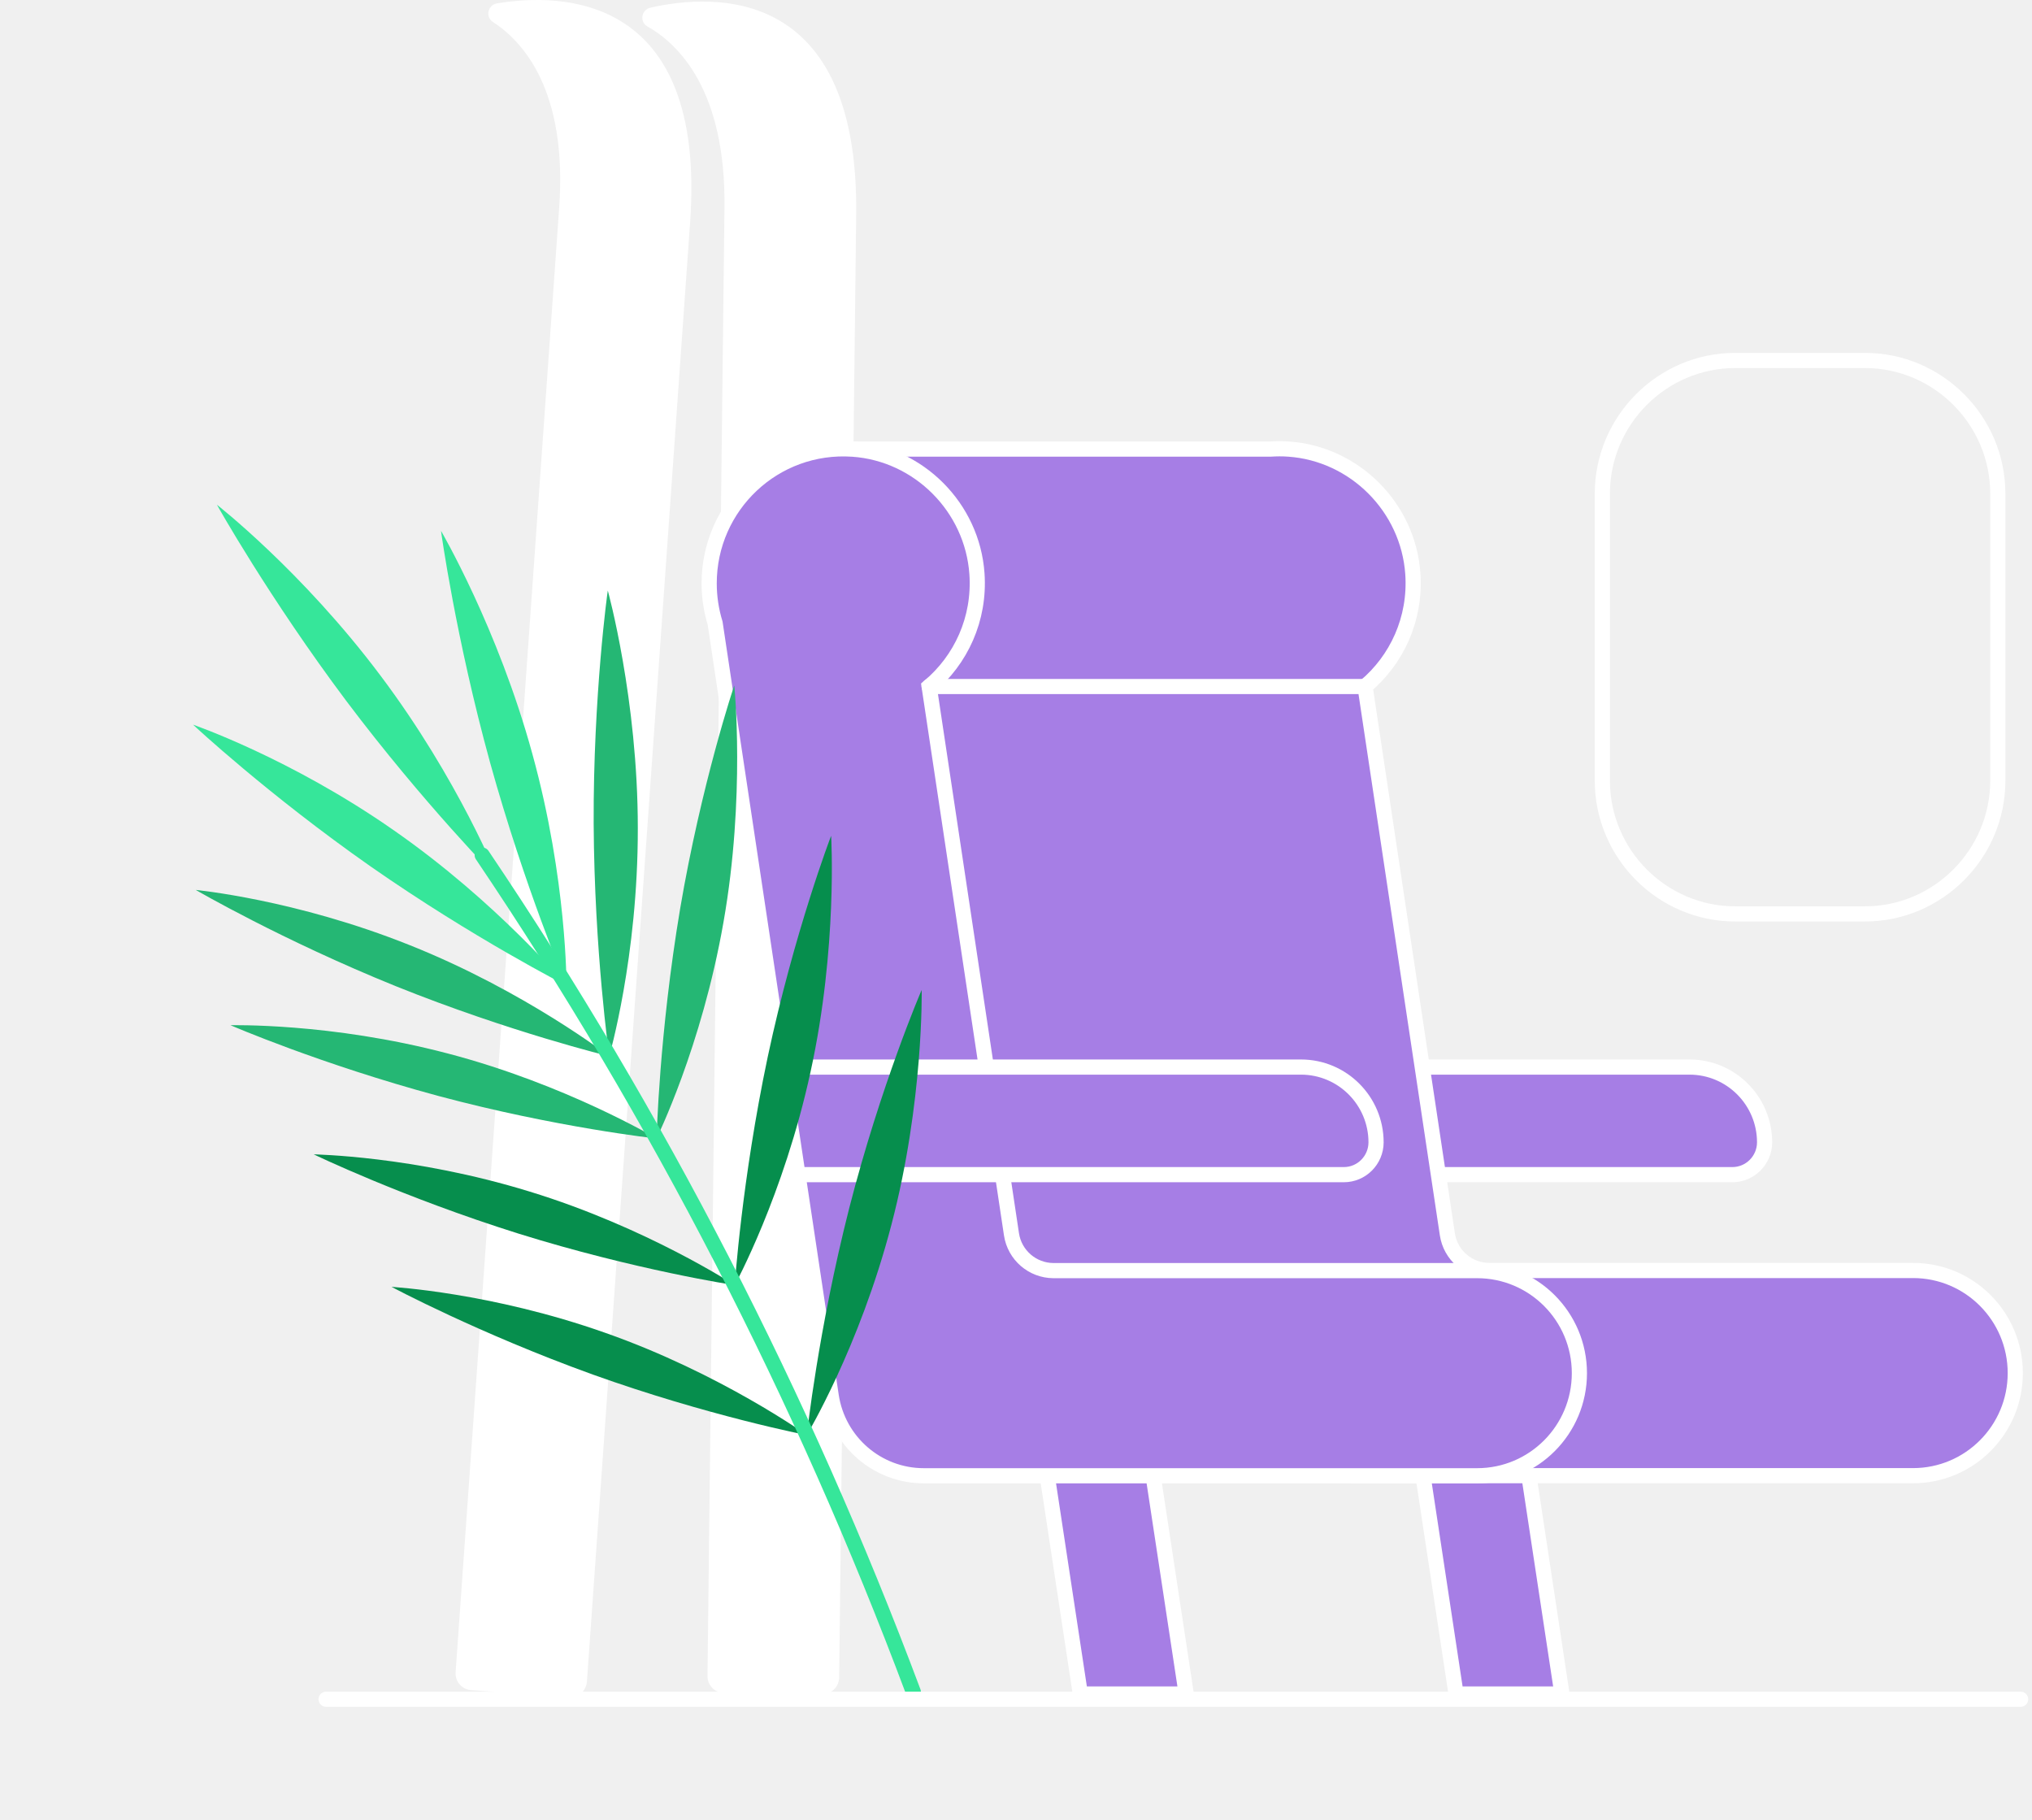
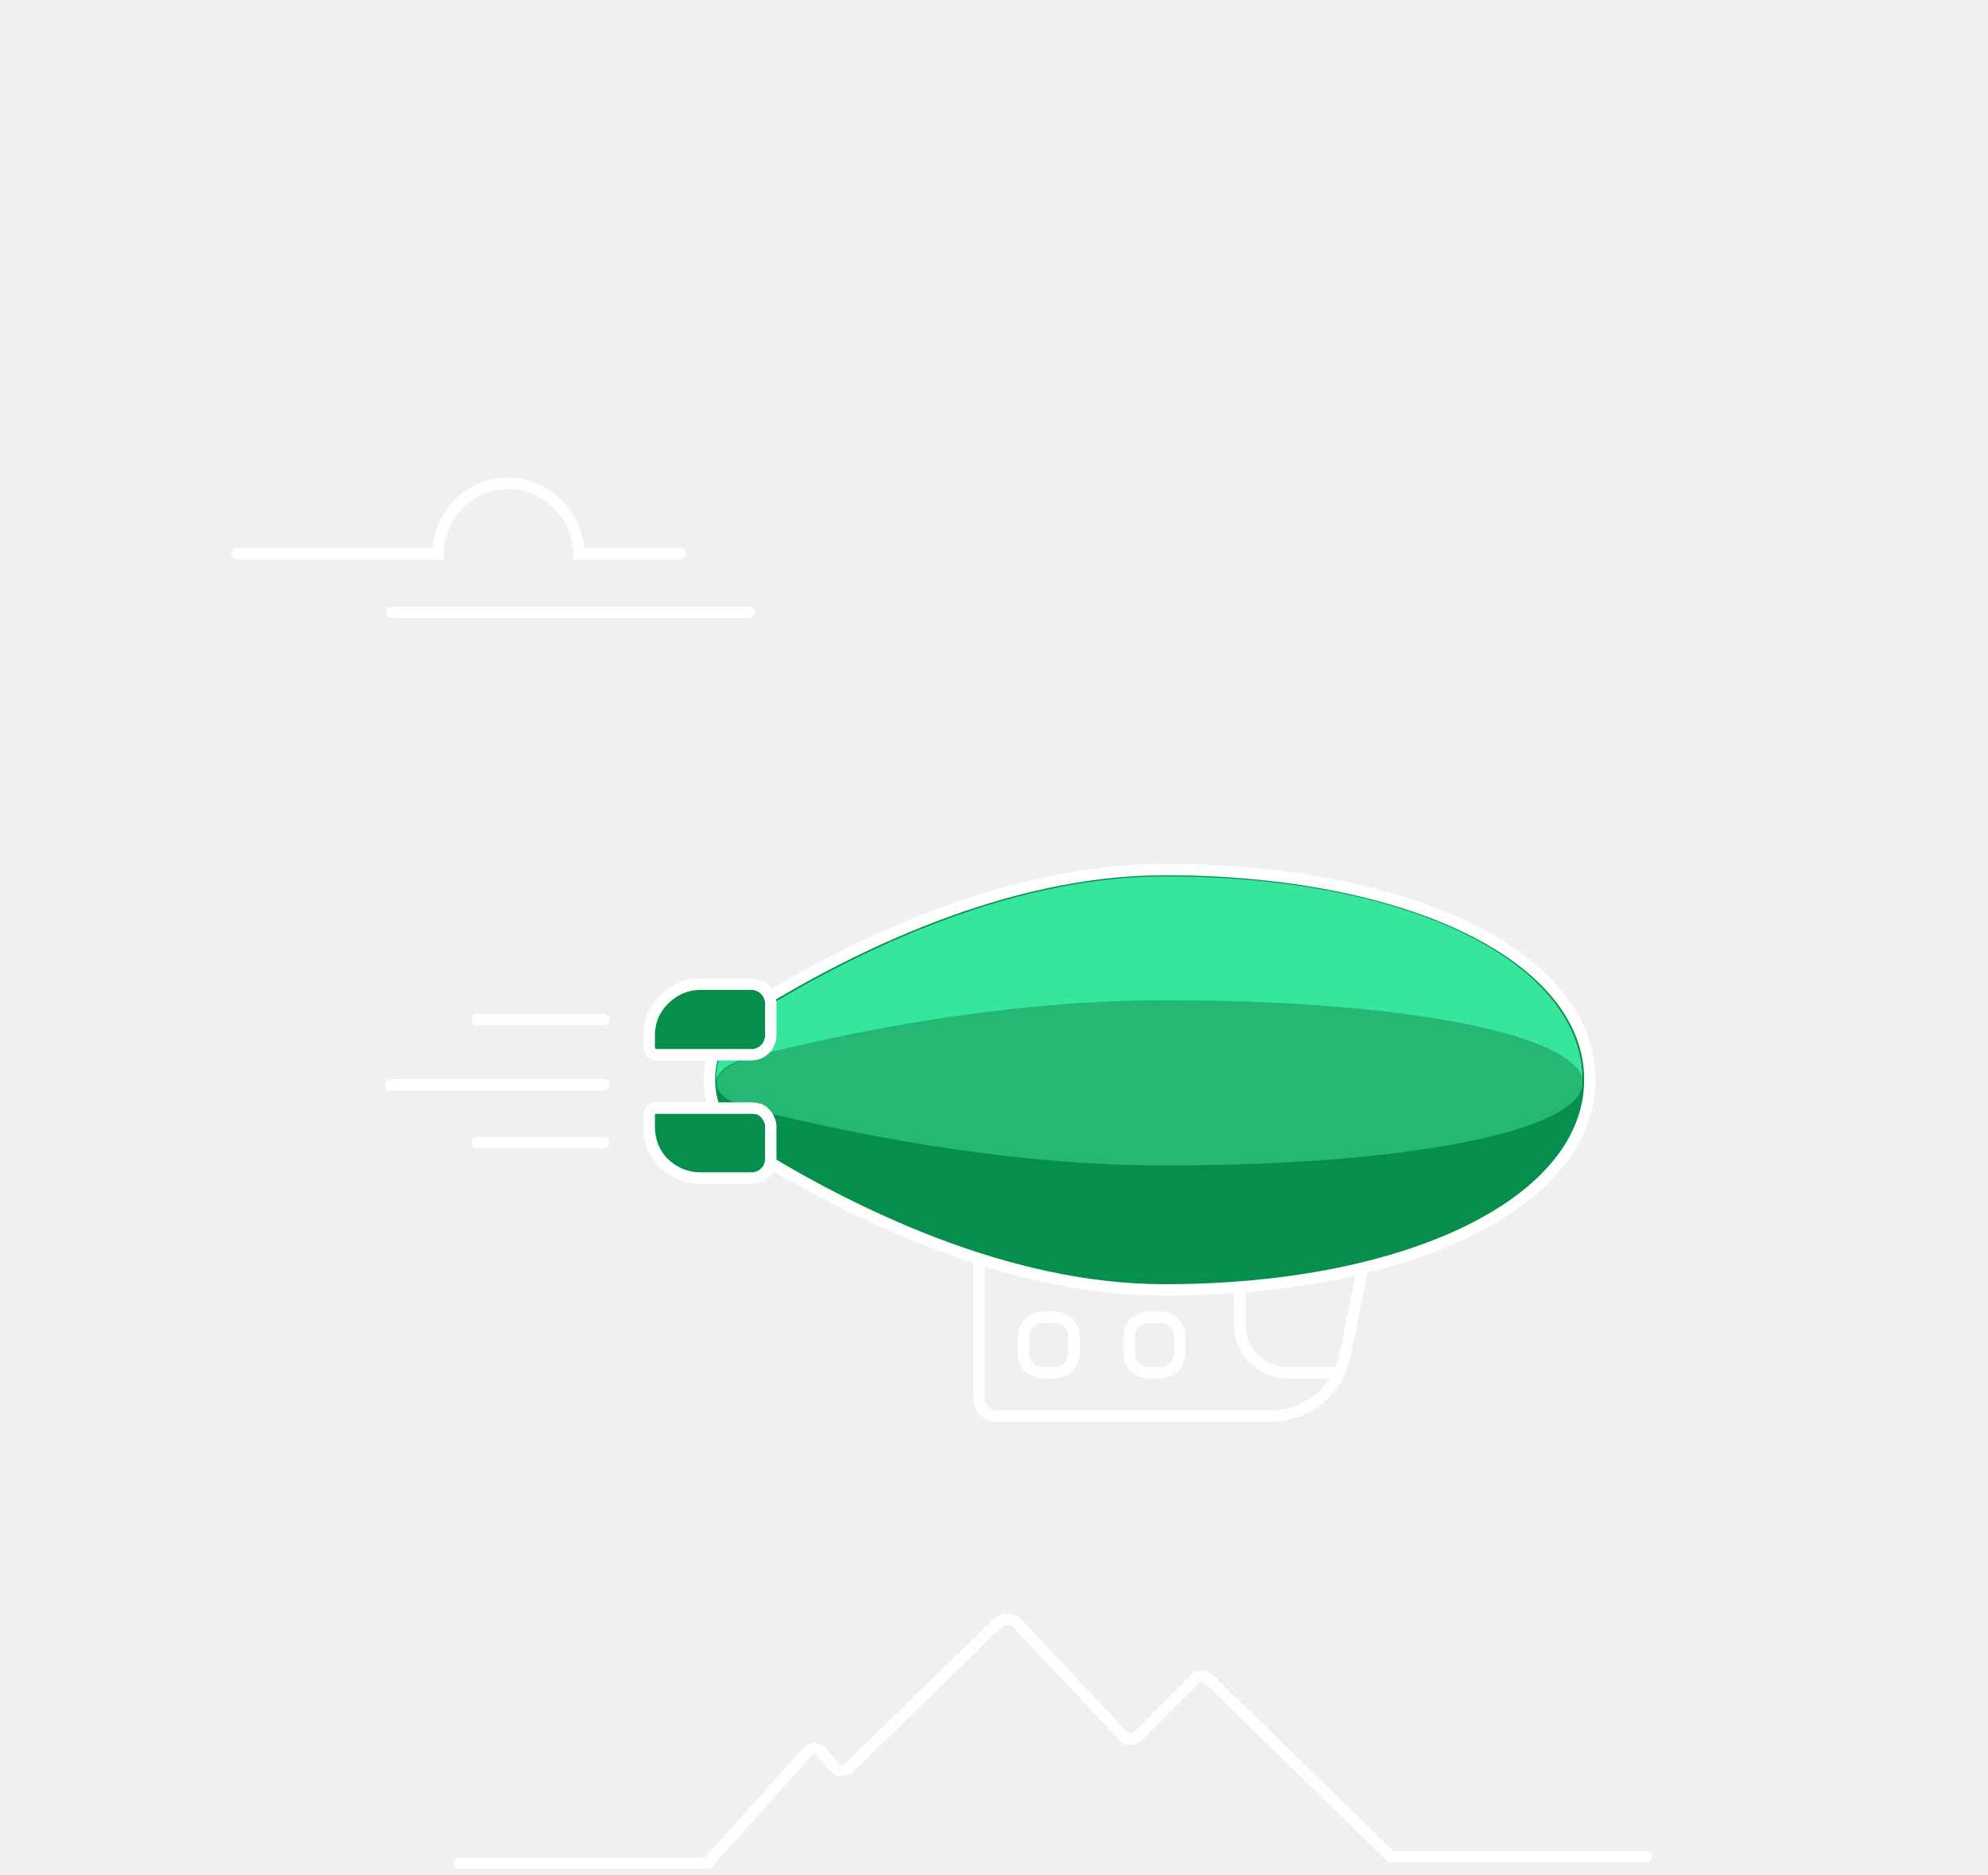
- <svg xmlns="http://www.w3.org/2000/svg" width="268" height="240" fill="none">
-   <path d="M62.126 222.89c-1.208-.084-2.129-1.144-2.036-2.356L73.752 27.366c1.098-15.486-4.799-21.919-8.745-24.47-1.022-.661-.667-2.246.532-2.45C73.997-.953 93.159-.885 91.022 29.29L77.41 221.763c-.085 1.212-1.141 2.136-2.349 2.043l-12.936-.916z" fill="#fff" />
-   <path d="M95.483 223.263c-1.217-.017-2.188-1.017-2.171-2.229l2.239-193.634c.186-15.528-6.075-21.605-10.164-23.911-1.065-.602-.803-2.204.389-2.475 8.356-1.899 27.494-2.967 27.147 27.284l-2.247 192.931c-.017 1.221-1.014 2.195-2.222 2.178l-12.97-.144z" fill="#fff" />
-   <path d="M245.97 120.526h-17.118c-9.634 0-17.52-7.907-17.52-17.58V65.118c0-9.673 7.886-17.579 17.52-17.579h17.118c9.635 0 17.521 7.907 17.521 17.579v37.828c0 9.665-7.886 17.58-17.521 17.58z" stroke="#fff" stroke-width="2" />
-   <path d="M228.482 154.913h-60.741v-14.189h55.089c5.466 0 9.902 4.45 9.902 9.934-.008 2.348-1.909 4.255-4.25 4.255zM156.453 223.407h-13.966l-6.312-41.591h13.967l6.311 41.591zM206.008 223.407h-13.967l-6.303-41.591h13.967l6.303 41.591z" fill="#A67EE5" stroke="#fff" stroke-width="2" stroke-miterlimit="10" />
-   <path d="M252.309 167.551h-55.891c-2.763 0-5.112-2.026-5.526-4.772l-10.857-72.242c4.174-3.501 6.717-8.9 6.303-14.884-.608-8.739-7.672-15.825-16.383-16.427-.811-.059-1.614-.051-2.408 0h-55.089l-.312 102.89 15.766 23.352 47.189 8.391c1.326.483 2.746.754 4.224.754h72.984c7.452 0 13.485-6.06 13.485-13.527 0-7.476-6.033-13.536-13.485-13.536z" fill="#A67EE5" stroke="#fff" stroke-width="2" stroke-miterlimit="10" />
-   <path d="M133.404 162.787l-10.857-72.241c4.174-3.501 6.717-8.9 6.303-14.884-.608-8.739-7.672-15.825-16.383-16.427-10.333-.712-18.934 7.484-18.934 17.698 0 1.831.279 3.594.786 5.255L109.628 184.079c.913 6.06 6.1 10.544 12.209 10.544h72.984c7.452 0 13.485-6.06 13.485-13.528 0-7.476-6.041-13.527-13.485-13.527H138.93c-2.763-.017-5.112-2.043-5.526-4.781z" fill="#A67EE5" stroke="#fff" stroke-width="2" stroke-miterlimit="10" />
-   <path d="M177.238 154.913h-71.995l-2.129-14.189h68.472c5.466 0 9.902 4.45 9.902 9.934-.008 2.348-1.909 4.255-4.25 4.255z" fill="#A67EE5" stroke="#fff" stroke-width="2" stroke-miterlimit="10" />
-   <path d="M122.547 90.537h57.488" stroke="#fff" stroke-width="2" stroke-miterlimit="10" stroke-linecap="round" />
-   <path d="M50.163 89.071c10.35 13.753 15.589 26.951 15.589 26.924-.026-.007-9.88-10.007-20.077-23.553-10.172-13.571-17.066-25.861-17.067-25.882-.026-.007 11.226 8.739 21.555 22.511zM51.922 109.489c13.717 9.539 22.811 20.511 22.797 20.486-.019.006-12.308-6.27-25.84-15.708-13.514-9.465-23.412-18.675-23.416-18.701-.023.008 12.752 4.356 26.459 13.923z" fill="#36E69A" />
-   <path d="M64.64 100.581c4.568 16.471 10.059 29.379 10.079 29.394-.018.017.097-13.847-4.497-30.522-4.562-16.677-12.075-29.461-12.055-29.445-.014.014 1.937 14.1 6.473 30.573z" fill="#36E69A" />
-   <path d="M78.298 108.621c.096 16.905 2.051 30.654 2.061 30.67-.025.004 3.784-13.013 3.762-30.054.008-17.037-3.965-31.378-3.958-31.355-.019.005-1.929 13.844-1.865 30.739z" fill="#25B774" />
-   <path d="M54.065 124.656c15.151 6.039 26.312 14.657 26.293 14.635-.007.015-13.166-3.197-28.171-9.239-14.993-6.071-26.355-12.676-26.368-12.69-.014.013 13.099 1.224 28.246 7.294zM59.044 138.93c15.592 4.071 27.573 11.22 27.556 11.209-.003.023-13.308-1.46-28.784-5.605-15.473-4.17-27.409-9.318-27.419-9.334-.007.026 13.059-.372 28.647 3.73zM89.696 119.886c-2.764 16.471-3.098 30.231-3.095 30.246-.024-.003 5.936-11.994 8.824-28.543 2.912-16.535 1.416-31.206 1.421-31.188-.028-0-4.359 13.026-7.151 29.485z" fill="#25B774" />
-   <path d="M69.841 157.14c15.411 4.711 27.083 12.354 27.07 12.34-.003.023-13.239-2.017-28.529-6.793-15.29-4.804-26.995-10.439-27.004-10.455-.007.026 13.057.167 28.463 4.908z" fill="#068E4D" />
-   <path d="M101.254 139.387c-3.444 16.341-4.347 30.078-4.341 30.097-.024-.003 6.431-11.74 9.995-28.158 3.595-16.402 2.706-31.116 2.711-31.097-.024-.003-4.893 12.828-8.365 29.158zM79.878 175.79c15.203 5.349 26.557 13.481 26.544 13.467-.006.019-13.147-2.571-28.23-7.979-15.081-5.443-26.544-11.555-26.553-11.571-.007.025 13.041.704 28.24 6.083z" fill="#068E4D" />
-   <path d="M111.998 159.354c-4.117 16.186-5.586 29.887-5.579 29.899-.026-.007 6.906-11.475 11.148-27.729 4.268-16.247 3.994-30.981 3.993-30.964-.024-.003-5.419 12.614-9.562 28.794z" fill="#068E4D" />
-   <path d="M63.598 112.768c23.181 34.376 42.278 71.413 56.86 110.366" stroke="#36E69A" stroke-width="2" stroke-miterlimit="10" stroke-linecap="round" stroke-linejoin="round" />
-   <path d="M43.009 224.097H266.5" stroke="#fff" stroke-width="2" stroke-miterlimit="10" stroke-linecap="round" />
+ <svg xmlns="http://www.w3.org/2000/svg" width="350" height="330" viewBox="0 0 350 330" fill="none">
+   <g id="Prize1">
+     <g id="airship_fly">
+       <animate attributeType="CSS" attributeName="opacity" from="1" to="0" dur="0.4s" repeatCount="1" begin="4.5s" fill="freeze" />
+       <g id="air_ship">
+         <g id="bottom_wings">
+           <animateTransform attributeName="transform" type="translate" values="0 0; 0 -3; 0 0; 0 3; 0 0" keyTimes="0; 0.25; 0.5; 0.75; 1" dur="2s" begin="0s" repeatCount="3" />
+           <path id="fill1" d="M 123.2 173.3 H 132.4 C 132.8 173.3 133.3 173.4 133.7 173.6 C 134.1 173.8 134.4 174 134.7 174.3 C 135 174.6 135.3 175 135.4 175.4 C 135.6 175.8 135.7 176.2 135.7 176.6 V 182.3 C 135.7 182.8 135.6 183.2 135.4 183.6 C 135.3 184 135 184.4 134.7 184.7 C 134.4 185 134.1 185.2 133.7 185.4 C 133.3 185.6 132.8 185.7 132.4 185.7 H 115.6 C 115.2 185.7 114.9 185.5 114.6 185.3 C 114.4 185 114.3 184.7 114.3 184.3 V 182.3 C 114.3 179.9 115.2 177.7 116.9 176 C 118.6 174.3 120.9 173.3 123.3 173.3" fill="#068e4d" />
+           <path id="border1" d="M 123.2 173.3 H 132.4 C 132.8 173.3 133.3 173.4 133.7 173.6 C 134.1 173.8 134.4 174 134.7 174.3 C 135 174.6 135.3 175 135.4 175.4 C 135.6 175.8 135.7 176.2 135.7 176.6 V 182.3 C 135.7 182.8 135.6 183.2 135.4 183.6 C 135.3 184 135 184.4 134.7 184.7 C 134.4 185 134.1 185.2 133.7 185.4 C 133.3 185.6 132.8 185.7 132.4 185.7 H 115.6 C 115.2 185.7 114.9 185.5 114.6 185.3 C 114.4 185 114.3 184.7 114.3 184.3 V 182.3 C 114.3 179.9 115.2 177.7 116.9 176 C 118.6 174.3 120.8 173.3 123.2 173.3 V 173.3 Z" stroke="white" stroke-width="2" stroke-linecap="round" stroke-linejoin="round" />
+           <path id="fill2" d="M 123.2 207.4 H 132.4 C 132.8 207.4 133.3 207.3 133.7 207.1 C 134.1 207 134.4 206.7 134.7 206.4 C 135 206.1 135.3 205.8 135.4 205.4 C 135.6 205 135.7 204.5 135.7 204.1 V 198.4 C 135.7 197.9 135.6 197.5 135.4 197.1 C 135.3 196.7 135 196.4 134.7 196 C 134.4 195.7 134.1 195.5 133.7 195.3 C 133.3 195.2 132.8 195.1 132.4 195.1 H 115.6 C 115.2 195.1 114.9 195.2 114.6 195.5 C 114.4 195.7 114.3 196.1 114.3 196.4 V 198.4 C 114.3 200.8 115.2 203.1 116.9 204.8 C 118.6 206.5 120.9 207.4 123.3 207.4" fill="#068e4d" />
+           <path id="border2" d="M 123.2 207.4 H 132.4 C 132.8 207.4 133.3 207.3 133.7 207.1 C 134.1 207 134.4 206.7 134.7 206.4 C 135 206.1 135.3 205.8 135.4 205.4 C 135.6 205 135.7 204.5 135.7 204.1 V 198.4 C 135.7 197.9 135.6 197.5 135.4 197.1 C 135.3 196.7 135 196.4 134.7 196 C 134.4 195.7 134.1 195.5 133.7 195.3 C 133.3 195.2 132.8 195.1 132.4 195.1 H 115.6 C 115.2 195.1 114.9 195.2 114.6 195.5 C 114.4 195.7 114.3 196.1 114.3 196.4 V 198.4 C 114.3 200.8 115.2 203.1 116.9 204.8 C 118.6 206.4 120.8 207.4 123.2 207.4 V 207.4 Z" stroke="white" stroke-width="2" stroke-linecap="round" stroke-linejoin="round" />
+         </g>
+         <g id="cabin">
+           <animateTransform attributeName="transform" type="scale" values="1 1; 1 0.99; 1 1; 1 0.99; 1 1" keyTimes="0; 0.25; 0.5; 0.75; 1" dur="2s" begin="0s" repeatCount="3" />
+           <path id="cabin_2" d="M 175.4 249.3 H 223.8 C 226.9 249.3 229.8 248.2 232.2 246.3 C 234.6 244.3 236.2 241.6 236.8 238.6 L 240.5 220.3 H 172.4 V 246.2 C 172.4 247 172.7 247.8 173.3 248.4 C 173.8 249 174.6 249.3 175.4 249.3 V 249.3 Z" stroke="white" stroke-width="2" stroke-linecap="round" stroke-linejoin="round" />
+           <path id="window3" d="M 235.8 241.7 H 226.6 C 224.4 241.7 222.3 240.8 220.7 239.2 C 219.2 237.7 218.3 235.6 218.3 233.4 V 220.3" stroke="white" stroke-width="2" stroke-miterlimit="10" stroke-linecap="round" />
+           <path id="window2" d="M 204.3 231.9 H 202.2 C 201.3 231.9 200.4 232.3 199.8 232.9 C 199.1 233.5 198.8 234.4 198.8 235.3 V 238.3 C 198.8 239.2 199.1 240 199.8 240.7 C 200.4 241.3 201.3 241.7 202.2 241.7 H 204.3 C 205.2 241.7 206 241.3 206.7 240.7 C 207.3 240 207.7 239.2 207.7 238.3 V 235.3 C 207.7 234.9 207.6 234.4 207.4 234 C 207.3 233.6 207 233.2 206.7 232.9 C 206.4 232.6 206 232.3 205.6 232.1 C 205.1 232 204.7 231.9 204.3 231.9 V 231.9 Z" stroke="white" stroke-width="2" stroke-linecap="round" stroke-linejoin="round">
+             <set attributeType="CSS" attributeName="opacity" to="0" begin="animRock.begin" />
+           </path>
+           <path id="window1" d="M 185.6 231.9 H 183.6 C 182.7 231.9 181.8 232.3 181.2 232.9 C 180.5 233.5 180.2 234.4 180.2 235.3 V 238.3 C 180.2 239.2 180.5 240 181.2 240.7 C 181.8 241.3 182.7 241.7 183.6 241.7 H 185.6 C 186.6 241.7 187.4 241.3 188.1 240.7 C 188.7 240 189.1 239.2 189.1 238.3 V 235.3 C 189.1 234.4 188.7 233.5 188.1 232.9 C 187.4 232.3 186.6 231.9 185.6 231.9 V 231.9 Z" stroke="white" stroke-width="2" stroke-linecap="round" stroke-linejoin="round" />
+         </g>
+         <g id="ballon">
+           <path id="fill" d="M 205 227.1 C 248.4 227.1 279.9 211.5 279.9 190.1 C 279.9 168.6 248.4 153.1 205 153.1 C 177.1 153.1 149.6 166.6 131.5 177.9 C 129.5 179.2 127.8 181 126.6 183.1 C 125.5 185.3 124.9 187.6 124.9 190.1 C 124.9 192.5 125.5 194.9 126.6 197 C 127.8 199.1 129.5 200.9 131.5 202.2 C 149.6 213.5 177.1 227 205 227" fill="#068e4d" />
+           <path id="border" d="M 205 227.1 C 248.4 227.1 279.9 211.5 279.9 190.1 C 279.9 168.6 248.4 153.1 205 153.1 C 177.1 153.1 149.6 166.6 131.5 177.9 C 129.5 179.2 127.8 181 126.6 183.1 C 125.5 185.3 124.9 187.6 124.9 190.1 C 124.9 192.5 125.5 194.9 126.6 197 C 127.8 199.1 129.5 200.9 131.5 202.2 C 149.6 213.5 177.1 227.1 205 227.1 Z" stroke="white" stroke-width="2" />
+           <path id="top" d="M 205 178.5 C 176.8 178.5 148.9 181.8 132.2 186.1 C 128.2 187.1 126.2 188.8 126.1 190.4 C 126 188.2 126.5 185.9 127.6 183.9 C 128.7 181.9 130.3 180.2 132.2 179 C 148.9 168.5 176.8 154.3 205 154.3 C 249.8 154.3 278.6 170.3 278.6 190.1 C 278.6 190.2 278.6 190.3 278.6 190.4 C 278.3 182.5 249.5 178.5 205 178.5" fill="#36e69a" />
+           <path id="bottom" d="M 132.2 195.1 C 148.9 199.4 176.8 205.1 205 205.1 C 249.1 205.1 277.7 198.8 278.6 190.9 C 277.7 210.3 249.1 225.8 205 225.8 C 176.8 225.8 148.9 211.6 132.2 201.1 C 130.4 200 129 198.5 127.9 196.8 C 126.9 195 126.3 193 126.2 190.9 C 126.4 192.6 128.4 194.1 132.2 195.1" fill="#068e4d" />
+           <path id="center" d="M 132.2 186.1 C 148.9 181.8 176.8 176.1 205 176.1 C 249.5 176.1 278.3 182.6 278.6 190.5 C 278.6 190.7 278.6 190.8 278.6 191 C 277.8 198.9 249.2 205.2 205 205.2 C 176.8 205.2 148.9 199.4 132.2 195.2 C 128.4 194.2 126.4 192.7 126.2 191.1 V 190.5 C 126.3 188.8 128.3 187.2 132.3 186.2" fill="#25b774">
+             <animateTransform attributeName="transform" type="translate" values="0 0; 0 1; 0; 0 -1; 0" keyTimes="0; 0.25; 0.5; 0.75; 1" dur="2s" repeatCount="3" />
+             <animate attributeName="d" values="M132.18 186.12C148.92 181.85 176.76 176.12 204.99 176.12C249.52 176.12 278.25 182.55 278.6 190.5C278.6 190.67 278.6 190.84 278.6 191.01C277.75 198.87 249.15 205.18 205 205.18C176.77 205.18 148.93 199.42 132.19 195.18C128.4 194.18 126.4 192.65 126.19 191.05V190.54C126.32 188.85 128.34 187.18 132.29 186.17;               M132.18 185.12C148.92 180.85 176.76 177.12 204.99 177.12C249.52 177.12 278.25 181.55 278.6 189.5C278.6 189.67 278.6 189.84 278.6 190.01C277.75 197.87 249.15 206.18 205 206.18C176.77 206.18 148.93 198.42 132.19 194.18C128.4 193.18 126.4 191.65 126.19 190.05V189.54C126.32 187.85 128.34 186.18 132.29 185.17;               M132.18 186.12C148.92 181.85 176.76 176.12 204.99 176.12C249.52 176.12 278.25 182.55 278.6 190.5C278.6 190.67 278.6 190.84 278.6 191.01C277.75 198.87 249.15 205.18 205 205.18C176.77 205.18 148.93 199.42 132.19 195.18C128.4 194.18 126.4 192.65 126.19 191.05V190.54C126.32 188.85 128.34 187.18 132.29 186.17;               M132.18 186.12C148.92 181.85 176.76 174.12 204.99 174.12C249.52 174.12 278.25 182.55 278.6 190.5C278.6 190.67 278.6 190.84 278.6 191.01C277.75 198.87 249.15 203.18 205 203.18C176.77 203.18 148.93 199.42 132.19 195.18C128.4 194.18 126.4 192.65 126.19 191.05V190.54C126.32 188.85 128.34 187.18 132.29 186.17;               M132.18 186.12C148.92 181.85 176.76 176.12 204.99 176.12C249.52 176.12 278.25 182.55 278.6 190.5C278.6 190.67 278.6 190.84 278.6 191.01C277.75 198.87 249.15 205.18 205 205.18C176.77 205.18 148.93 199.42 132.19 195.18C128.4 194.18 126.4 192.65 126.19 191.05V190.54C126.32 188.85 128.34 187.18 132.29 186.17" keyTimes="0; 0.25; 0.5; 0.75; 1" dur="2s" begin="0s" repeatCount="3" />
+           </path>
+         </g>
+         <g id="top_wings">
+           <animateTransform attributeName="transform" type="translate" values="0 0; 0 3; 0 -3; 0 0" keyTimes="0; 0.25; 0.75; 1" dur="2s" begin="0s" repeatCount="3" />
+           <path id="fill1" d="M 123.2 173.3 H 132.4 C 132.8 173.3 133.3 173.4 133.7 173.6 C 134.1 173.8 134.4 174 134.7 174.3 C 135 174.6 135.3 175 135.4 175.4 C 135.6 175.8 135.7 176.2 135.7 176.6 V 182.3 C 135.7 182.8 135.6 183.2 135.4 183.6 C 135.3 184 135 184.4 134.7 184.7 C 134.4 185 134.1 185.2 133.7 185.4 C 133.3 185.6 132.8 185.7 132.4 185.7 H 115.6 C 115.2 185.7 114.9 185.5 114.6 185.3 C 114.4 185 114.3 184.7 114.3 184.3 V 182.3 C 114.3 179.9 115.2 177.7 116.9 176 C 118.6 174.3 120.9 173.3 123.3 173.3" fill="#068e4d" />
+           <path id="border1" d="M 123.2 173.3 H 132.4 C 132.8 173.3 133.3 173.4 133.7 173.6 C 134.1 173.8 134.4 174 134.7 174.3 C 135 174.6 135.3 175 135.4 175.4 C 135.6 175.8 135.7 176.2 135.7 176.6 V 182.3 C 135.7 182.8 135.6 183.2 135.4 183.6 C 135.3 184 135 184.4 134.7 184.7 C 134.4 185 134.1 185.2 133.7 185.4 C 133.3 185.6 132.8 185.7 132.4 185.7 H 115.6 C 115.2 185.7 114.9 185.5 114.6 185.3 C 114.4 185 114.3 184.7 114.3 184.3 V 182.3 C 114.3 179.9 115.2 177.7 116.9 176 C 118.6 174.3 120.8 173.3 123.2 173.3 V 173.3 Z" stroke="white" stroke-width="2" stroke-linecap="round" stroke-linejoin="round" />
+           <path id="fill2" d="M 123.2 207.4 H 132.4 C 132.8 207.4 133.3 207.3 133.7 207.1 C 134.1 207 134.4 206.7 134.7 206.4 C 135 206.1 135.3 205.8 135.4 205.4 C 135.6 205 135.7 204.5 135.7 204.1 V 198.4 C 135.7 197.9 135.6 197.5 135.4 197.1 C 135.3 196.7 135 196.4 134.7 196 C 134.4 195.7 134.1 195.5 133.7 195.3 C 133.3 195.2 132.8 195.1 132.4 195.1 H 115.6 C 115.2 195.1 114.9 195.2 114.6 195.5 C 114.4 195.7 114.3 196.1 114.3 196.4 V 198.4 C 114.3 200.8 115.2 203.1 116.9 204.8 C 118.6 206.5 120.9 207.4 123.3 207.4" fill="#068e4d" />
+           <path id="border2" d="M 123.2 207.4 H 132.4 C 132.8 207.4 133.3 207.3 133.7 207.1 C 134.1 207 134.4 206.7 134.7 206.4 C 135 206.1 135.3 205.8 135.4 205.4 C 135.6 205 135.7 204.5 135.7 204.1 V 198.4 C 135.7 197.9 135.6 197.5 135.4 197.1 C 135.3 196.7 135 196.4 134.7 196 C 134.4 195.7 134.1 195.5 133.7 195.3 C 133.3 195.2 132.8 195.1 132.4 195.1 H 115.6 C 115.2 195.1 114.9 195.2 114.6 195.5 C 114.4 195.7 114.3 196.1 114.3 196.4 V 198.4 C 114.3 200.8 115.2 203.1 116.9 204.8 C 118.6 206.4 120.8 207.4 123.2 207.4 V 207.4 Z" stroke="white" stroke-width="2" stroke-linecap="round" stroke-linejoin="round" />
+         </g>
+       </g>
+       <g id="cloud2">
+         <animateTransform attributeName="transform" type="translate" from="150" to="0" dur="2s" begin="0s" repeatCount="1" fill="freeze" />
+         <animate attributeName="opacity" attributeType="CSS" from="1" to="0" dur="0.5s" begin="1.5s" repeatCount="1" fill="freeze" />
+         <path id="bottom_cloud_part" d="M 69 107.8 H 131.9" stroke="white" stroke-width="2" stroke-miterlimit="10" stroke-linecap="round" />
+         <g id="top_cloud_part">
+           <animateTransform attributeName="transform" type="translate" from="20" to="0" dur="5s" begin="0s" repeatCount="1" />
+           <path id="Vector" d="M 41.8 97.5 H 77.1 C 77.1 94.3 78.4 91.1 80.7 88.8 C 83 86.4 86.2 85.1 89.5 85.1 C 92.7 85.1 95.9 86.4 98.2 88.8 C 100.6 91.1 101.9 94.3 101.9 97.5 H 119.8" stroke="white" stroke-width="2" stroke-miterlimit="10" stroke-linecap="round" />
+         </g>
+       </g>
+       <g id="cloud1" style="opacity: 0">
+         <animateTransform attributeName="transform" type="translate" from="50 0" to="-190" dur="3s" begin="1.5s" repeatCount="1" />
+         <animate attributeName="opacity" attributeType="CSS" from="0" to="1" dur="0.5s" begin="1.5s" repeatCount="1" fill="freeze" />
+         <animate attributeName="opacity" attributeType="CSS" from="1" to="0" dur="0.5s" begin="3.5s" repeatCount="1" fill="freeze" />
+         <path id="bottom_cloud_part_2" d="M 259 93.2 H 298.7" stroke="white" stroke-width="2" stroke-miterlimit="10" stroke-linecap="round" />
+         <g id="top_cloud_part_2">
+           <animateTransform attributeName="transform" type="translate" from="0" to="-20" dur="5s" begin="c1Anim.begin" repeatCount="1" />
+           <path id="Vector_2" d="M 278.8 82.9 H 251.4 C 251.4 79.6 250.1 76.5 247.8 74.1 C 245.4 71.8 242.3 70.5 239 70.5 C 235.7 70.5 232.5 71.8 230.2 74.1 C 227.9 76.5 226.6 79.6 226.6 82.9 H 208.7" stroke="white" stroke-width="2" stroke-miterlimit="10" stroke-linecap="round" />
+           <path id="Vector_3" d="M 287 82.9 H 309.2" stroke="white" stroke-width="2" stroke-miterlimit="10" stroke-linecap="round" />
+         </g>
+       </g>
+       <path id="bottom_line" d="M 106.3 201.2 H 84" stroke="white" stroke-width="2" stroke-miterlimit="10" stroke-linecap="round">
+         <animate attributeName="d" values="M106.25 201.23H84.05; M 105.86,201.23 H 77; M106.25 201.23H84.05" dur="0.55s" begin="0s" repeatCount="12" />
+       </path>
+       <path id="center_line" d="M 106.3 191 H 68.8" stroke="white" stroke-width="2" stroke-miterlimit="10" stroke-linecap="round">
+         <animate attributeName="d" values="M106.25 190.98H68.77; M 106.1,190.98 H 64.24; M106.25 190.98H68.77" dur="0.7s" begin="0s" repeatCount="11" />
+       </path>
+       <path id="top_line" d="M 106.3 179.5 H 84" stroke="white" stroke-width="2" stroke-miterlimit="10" stroke-linecap="round">
+         <animate attributeName="d" values="M106.25 179.49H84.05; M 105.96,179.49 H 77.35; M106.25 179.49H84.05" dur="0.4s" begin="0s" repeatCount="15" />
+       </path>
+       <g id="rock">
+         <path id="Vector_4" d="M 289.9 326.9 H 244.9 L 212.8 295.6 C 212.5 295.3 212 295.1 211.6 295.1 C 211.1 295.1 210.7 295.3 210.4 295.6 L 200.2 305.8 C 199.8 306.1 199.4 306.2 199 306.2 C 198.6 306.2 198.2 306.1 197.9 305.8 L 178.9 285.6 C 178.5 285.3 177.9 285.1 177.4 285.1 C 176.8 285.1 176.2 285.3 175.8 285.6 L 149.4 311.3 C 149.1 311.6 148.7 311.7 148.3 311.7 C 147.9 311.7 147.5 311.6 147.1 311.3 L 144.5 308.4 C 144.2 308.1 143.8 307.9 143.4 307.9 C 142.9 307.9 142.5 308.1 142.2 308.4 L 124.6 328 H 80.8" stroke="white" stroke-width="2" stroke-miterlimit="10" stroke-linecap="round">
+           <animate attributeName="d" values="M289.94 327.88H244.88L212.8 296.58C212.459 296.292 212.027 296.134 211.58 296.134C211.133 296.134 210.701 296.292 210.36 296.58L200.16 306.81C199.847 307.08 199.448 307.229 199.035 307.229C198.622 307.229 198.223 307.08 197.91 306.81L178.91 286.64C178.477 286.273 177.928 286.072 177.36 286.072C176.792 286.072 176.243 286.273 175.81 286.64L149.39 312.28C149.078 312.552 148.679 312.702 148.265 312.702C147.851 312.702 147.452 312.552 147.14 312.28L144.51 309.36C144.195 309.071 143.783 308.911 143.355 308.911C142.927 308.911 142.515 309.071 142.2 309.36L124.63 329H80.78;               M289.94 329H244.88L212.8 327C212.459 326.712 212.027 326.554 211.58 326.554C211.133 326.554 210.701 326.712 210.36 327L200.16 328C199.847 328.27 199.448 328.419 199.035 328.419C198.622 328.419 198.222 328.27 197.91 328L178.91 327C178.5 327 177.568 326.5 177 326.5C176.432 326.5 175.69 327 175 327L153 328C152.688 328.272 148.679 328.422 148.265 328.422C147.851 328.422 147.452 328.272 147.14 328L144.51 327C144.195 326.711 143.783 326.551 143.355 326.551C142.927 326.551 142 326.551 140 327L124.63 329H80.78" keyTimes="0; 1" calcMode="spline" keySplines="0.37, 0, 0.63, 1" dur="0.3s" begin="4s" repeatCount="1" id="animRock" fill="freeze" />
+           <animate attributeName="opacity" attributeType="CSS" from="1" to="0" dur="0.3s" begin="animRock.end - 0.3s" repeatCount="1" fill="freeze" />
+         </path>
+       </g>
+     </g>
+     <g id="airship_in" clip-path="url(#clip0)">
+       <g id="in_cloud" clip-path="url(#clip1)">
+         <g id="Group" style="opacity: 0">
+           <set attributeType="CSS" attributeName="opacity" to="1" begin="animWindowIn.end" />
+           <animateTransform attributeName="transform" type="translate" from="70 0" to="-70 0" dur="3s" begin="animWindowIn.end" repeatCount="indefinite" id="animCloudIn" fill="freeze" />
+           <path id="Vector_6" d="M 236.7 198 H 273" stroke="white" stroke-width="2" stroke-miterlimit="10" stroke-linecap="round">
+             <animateTransform attributeName="transform" type="translate" from="0" to="10" dur="3s" begin="animCloudIn.begin" repeatCount="indefinite" />
+           </path>
+           <path id="Vector_7" d="M 221 192.1 H 241.4 C 241.4 190.2 242.1 188.4 243.5 187 C 244.8 185.7 246.6 184.9 248.5 184.9 C 250.4 184.9 252.2 185.7 253.6 187 C 254.9 188.4 255.7 190.2 255.7 192.1 H 266" stroke="white" stroke-width="2" stroke-miterlimit="10" stroke-linecap="round" />
+         </g>
+       </g>
+       <g id="skiing" style="opacity: 0">
+         <animate attributeName="opacity" attributeType="CSS" from="0" to="1" dur="0.3s" begin="animSkiing.begin" repeatCount="1" fill="freeze" />
+         <animateTransform attributeName="transform" type="translate" values=" -30 0; 0 0" keyTimes="0; 1" dur="0.5s" calcMode="spline" keySplines="0 0 0.2 1" begin="animWindowIn.end - 0.2s" repeatCount="1" id="animSkiing" />
+         <animateTransform attributeName="transform" type="translate" values="0 0; 30 0; -15 0; 5 0; 0 0" keyTimes="0; 0.4; 0.7; 0.9; 1" dur="0.6s" begin="animSkiing.end - 0.3s" fill="freeze" />
+         <animateTransform attributeName="transform" type="skewX" values="0; -5; 2.5; -1; 0" keyTimes="0; 0.4; 0.7; 0.9; 1" dur="0.6s" begin="animSkiing.end - 0.3s" additive="sum" fill="freeze" />
+         <path id="Vector_8" d="M 91.1 327.8 C 90.6 327.7 90 327.5 89.7 327 C 89.3 326.6 89.1 326 89.1 325.4 L 102.8 132.3 C 103.9 116.8 98 110.3 94 107.8 C 93.8 107.6 93.7 107.4 93.6 107.2 C 93.5 106.9 93.4 106.6 93.5 106.4 C 93.5 106.1 93.7 105.9 93.9 105.7 C 94.1 105.5 94.3 105.4 94.6 105.3 C 103 104 122.2 104 120 134.2 L 106.4 326.7 C 106.4 327.2 106.1 327.8 105.7 328.2 C 105.2 328.5 104.7 328.7 104.1 328.7 L 91.1 327.8 Z" fill="white" />
+         <path id="Vector_9" d="M 124.5 328.2 C 124.2 328.2 123.9 328.1 123.7 328 C 123.4 327.9 123.2 327.7 123 327.5 C 122.8 327.3 122.6 327.1 122.5 326.8 C 122.4 326.5 122.3 326.2 122.3 325.9 L 124.6 132.3 C 124.8 116.8 118.5 110.7 114.4 108.4 C 114.2 108.3 114 108.1 113.9 107.8 C 113.8 107.6 113.7 107.3 113.8 107 C 113.8 106.8 113.9 106.5 114.1 106.3 C 114.3 106.1 114.5 106 114.8 105.9 C 123.2 104 142.3 102.9 141.9 133.2 L 139.7 326.1 C 139.7 326.4 139.6 326.7 139.5 327 C 139.4 327.2 139.2 327.5 139 327.7 C 138.8 327.9 138.6 328.1 138.3 328.2 C 138.1 328.3 137.8 328.3 137.5 328.3 L 124.5 328.2 Z" fill="white" />
+       </g>
+       <g id="in_window" style="opacity: 0">
+         <set attributeType="CSS" attributeName="opacity" to="1" begin="animRock.begin" />
+         <path id="Vector_10" d="M 275 225.4 H 257.9 C 253.2 225.4 248.8 223.5 245.5 220.3 C 242.2 217 240.4 212.5 240.3 207.8 V 170 C 240.4 165.3 242.2 160.9 245.5 157.6 C 248.8 154.3 253.2 152.4 257.9 152.4 H 275 C 279.6 152.4 284.1 154.3 287.4 157.6 C 290.7 160.9 292.5 165.4 292.5 170 V 207.8 C 292.5 212.5 290.7 216.9 287.4 220.2 C 284.1 223.5 279.7 225.4 275 225.4 V 225.4 Z" stroke="white" stroke-width="2">
+           <animate attributeName="d" values="M204.25 231.88H202.2C201.288 231.885 200.416 232.251 199.773 232.898C199.131 233.544 198.77 234.418 198.77 235.33V238.25C198.77 239.162 199.131 240.036 199.773 240.682C200.416 241.329 201.288 241.695 202.2 241.7H204.25C205.162 241.695 206.034 241.329 206.677 240.682C207.319 240.036 207.68 239.162 207.68 238.25V235.33C207.681 234.878 207.594 234.431 207.422 234.013C207.25 233.595 206.998 233.215 206.68 232.895C206.361 232.574 205.983 232.32 205.566 232.146C205.149 231.972 204.702 231.881 204.25 231.88Z;               M272.694 152.5H260.5C253.5 152.5 248.325 153.69 244.5 158.5C239.331 165 240 170.867 240 177.647V199.353C240 206.133 239.5 213.5 244 218.5C248.95 224 253 225.5 260.5 225.5H272.694C278.119 225.463 282.7 225.5 289 218.5C293.5 213.5 292.5 206.28 292.5 199.5V177.5C292.506 174.14 293.023 169.107 292 166C290.977 162.893 290.392 161.379 288.5 159C286.602 156.614 284.48 155.293 282 154C279.52 152.707 275.383 152.507 272.694 152.5Z" keyTimes="0; 1" dur="0.4s" repeatCount="1" begin="animRock.begin" id="animWindowIn" fill="freeze" />
+         </path>
+       </g>
+       <g id="chair" style="opacity: 0">
+         <animate attributeName="opacity" attributeType="CSS" from="0" to="1" dur="0.3s" begin="animWindowIn.end - 0.2s" repeatCount="1" fill="freeze" />
+         <animateTransform attributeName="transform" type="translate" values=" -30 0; 0 0" keyTimes="0; 1" dur="0.4s" begin="animWindowIn.end - 0.2s" repeatCount="1" calcMode="spline" keySplines="0 0 0.2 1" id="animChair" fill="freeze" />
+         <path id="Vector_11" d="M 257.5 259.8 H 196.8 V 245.6 H 251.8 C 254.5 245.6 257 246.7 258.9 248.5 C 260.7 250.4 261.8 252.9 261.8 255.6 C 261.7 256.7 261.3 257.8 260.5 258.6 C 259.7 259.4 258.6 259.8 257.5 259.8" fill="#a67ee5" />
+         <path id="Vector_12" d="M 257.5 259.8 H 196.8 V 245.6 H 251.8 C 254.5 245.6 257 246.7 258.9 248.5 C 260.7 250.4 261.8 252.9 261.8 255.6 C 261.8 256.7 261.3 257.8 260.5 258.6 C 259.7 259.4 258.6 259.8 257.5 259.8 Z" stroke="white" stroke-width="2" stroke-miterlimit="10" />
+         <path id="Vector_13" d="M 185.5 328.3 H 171.5 L 165.2 286.7 H 179.2 L 185.5 328.3 Z" fill="#a67ee5" />
+         <path id="Vector_14" d="M 185.5 328.3 H 171.5 L 165.2 286.7 H 179.2 L 185.5 328.3 Z" stroke="white" stroke-width="2" stroke-miterlimit="10" />
+         <path id="Vector_15" d="M 235 328.3 H 221.1 L 214.8 286.7 H 228.7 L 235 328.3 Z" fill="#a67ee5" />
+         <path id="Vector_16" d="M 235 328.3 H 221.1 L 214.8 286.7 H 228.7 L 235 328.3 Z" stroke="white" stroke-width="2" stroke-miterlimit="10" />
+         <path id="Vector_17" d="M 281.3 272.4 H 225.4 C 224.1 272.4 222.8 272 221.8 271.1 C 220.8 270.2 220.1 269 219.9 267.7 L 209.1 195.4 C 211.9 193.1 214 189.8 214.9 186.2 C 215.8 182.5 215.6 178.7 214.2 175.2 C 212.8 171.8 210.4 168.8 207.2 166.8 C 204 164.8 200.3 163.9 196.6 164.1 H 141.5 L 141.2 267 L 156.9 290.4 L 204.1 298.7 C 205.5 299.2 206.9 299.5 208.3 299.5 H 281.3 C 284.9 299.5 288.4 298.1 290.9 295.5 C 293.4 293 294.9 289.5 294.9 286 C 294.9 282.4 293.4 278.9 290.9 276.4 C 288.4 273.9 284.9 272.4 281.3 272.4" fill="#a67ee5" />
+         <path id="Vector_18" d="M 281.3 272.4 H 225.4 C 224.1 272.4 222.8 272 221.8 271.1 C 220.8 270.2 220.1 269 219.9 267.7 L 209.1 195.4 C 211.9 193.1 214 189.8 214.9 186.2 C 215.8 182.5 215.6 178.7 214.2 175.2 C 212.8 171.8 210.4 168.8 207.2 166.8 C 204 164.8 200.3 163.9 196.6 164.1 H 141.5 L 141.2 267 L 156.9 290.4 L 204.1 298.7 C 205.5 299.2 206.9 299.5 208.3 299.5 H 281.3 C 284.8 299.4 288.1 297.9 290.6 295.3 C 293 292.8 294.3 289.5 294.3 286 C 294.3 282.5 293 279.1 290.6 276.6 C 288.1 274.1 284.8 272.6 281.3 272.4 V 272.4 Z" stroke="white" stroke-width="2" stroke-miterlimit="10" />
+         <path id="Vector_19" d="M 162.4 267.7 L 151.6 195.4 C 153.9 193.5 155.6 191.1 156.7 188.3 C 157.8 185.5 158.2 182.5 157.8 179.6 C 157.5 176.6 156.3 173.8 154.6 171.4 C 152.8 169 150.5 167 147.8 165.8 C 145.1 164.5 142.1 163.9 139.1 164.1 C 136.2 164.3 133.3 165.3 130.8 166.9 C 128.2 168.5 126.2 170.7 124.7 173.3 C 123.3 175.9 122.6 178.9 122.6 181.8 C 122.6 183.6 122.8 185.4 123.3 187.1 L 138.7 289 C 139.1 291.9 140.6 294.6 142.8 296.5 C 145 298.5 147.9 299.5 150.9 299.5 H 223.9 C 227.4 299.4 230.7 298 233.2 295.5 C 235.6 292.9 237 289.5 237 286 C 237 282.5 235.6 279.1 233.2 276.6 C 230.7 274.1 227.4 272.6 223.9 272.5 H 167.9 C 166.6 272.5 165.3 272 164.3 271.1 C 163.3 270.2 162.6 269 162.4 267.7" fill="#a67ee5" />
+         <path id="Vector_20" d="M 162.4 267.7 L 151.6 195.4 C 153.9 193.5 155.6 191.1 156.7 188.3 C 157.8 185.5 158.2 182.5 157.8 179.6 C 157.5 176.6 156.3 173.8 154.6 171.4 C 152.8 169 150.5 167 147.8 165.8 C 145.1 164.5 142.1 163.9 139.1 164.1 C 136.2 164.3 133.3 165.3 130.8 166.9 C 128.2 168.5 126.2 170.7 124.7 173.3 C 123.3 175.9 122.6 178.9 122.6 181.8 C 122.6 183.6 122.8 185.4 123.3 187.1 L 138.7 289 C 139.1 291.9 140.6 294.6 142.8 296.5 C 145 298.5 147.9 299.5 150.9 299.5 H 223.9 C 227.4 299.4 230.7 298 233.2 295.5 C 235.6 292.9 237 289.5 237 286 C 237 282.5 235.6 279.1 233.2 276.6 C 230.7 274.1 227.4 272.6 223.9 272.5 H 167.9 C 166.6 272.5 165.3 272 164.3 271.1 C 163.3 270.2 162.6 269 162.4 267.7 Z" stroke="white" stroke-width="2" stroke-miterlimit="10" />
+         <path id="Vector_21" d="M 206.3 259.8 H 134.3 L 132.1 245.6 H 200.6 C 203.2 245.6 205.7 246.7 207.6 248.5 C 209.5 250.4 210.5 252.9 210.5 255.6 C 210.5 256.7 210 257.8 209.3 258.6 C 208.5 259.4 207.4 259.8 206.3 259.8" fill="#a67ee5" />
+         <path id="Vector_22" d="M 206.3 259.8 H 134.3 L 132.1 245.6 H 200.6 C 203.2 245.6 205.7 246.7 207.6 248.5 C 209.5 250.4 210.5 252.9 210.5 255.6 C 210.5 256.7 210.1 257.8 209.3 258.6 C 208.5 259.4 207.4 259.8 206.3 259.8 Z" stroke="white" stroke-width="2" stroke-miterlimit="10" />
+         <path id="Vector_23" d="M 151.6 195.4 H 209.1" stroke="white" stroke-width="2" stroke-miterlimit="10" stroke-linecap="round" />
+       </g>
+       <g id="plant" style="opacity: 0">
+         <animate attributeName="opacity" attributeType="CSS" from="0" to="1" dur="0.3s" begin="animWindowIn.end + 0.4s" repeatCount="1" fill="freeze" />
+         <animateTransform attributeName="transform" type="translate" values=" -30 0; 0 0" keyTimes="0; 1" dur="0.5s" calcMode="spline" keySplines="0 0 0.2 1" begin="animWindowIn.end + 0.4s" repeatCount="1" id="animPlant" fill="freeze" />
+         <animateTransform attributeName="transform" type="rotate" values="0 160 350; 5 160 350; -2.5 160 350; 2.5 160 350; 0 160 350" dur="0.6s" begin="animPlant.end - 0.3s" id="transformPlant" fill="freeze" />
+         <animateTransform attributeName="transform" type="skewX" values="0; 0.8; 0; 0.2; 0" keyTimes="0; 0.4; 0.7; 0.9; 1" dur="0.6s" begin="animPlant.end - 0.3s" additive="sum" fill="freeze" />
+         <animateTransform attributeName="transform" type="rotate" values="0 160 350; 1 160 350; -0.5 160 350; 0 160 350" dur="2s" id="idlePlant" begin="idlePlant.end + 5s; animPlant.end + 5s" />
+         <animateTransform attributeName="transform" type="skewX" values="0; 0.2; 0;" keyTimes="0; 0.4; 1;" dur="2s" begin="idlePlant.end + 5s; animPlant.end + 5s;" additive="sum" />
+         <path id="Vector_24" d="M 79.2 194 C 85.4 202.3 90.7 211.3 94.8 220.9 C 87.6 213.5 80.9 205.6 74.7 197.3 C 68.5 189.1 62.8 180.4 57.6 171.5 C 65.7 178.1 72.9 185.7 79.2 194 Z" fill="#36e69a" />
+         <path id="Vector_25" d="M 80.9 214.4 C 89.3 220.3 97 227.2 103.7 234.9 C 94.8 230.2 86.2 224.9 77.9 219.2 C 69.7 213.4 61.9 207.2 54.5 200.5 C 63.8 204 72.7 208.7 80.9 214.4 Z" fill="#36e69a" />
+         <path id="Vector_26" d="M 93.7 205.5 C 96.4 215.5 99.8 225.3 103.7 234.9 C 103.5 224.6 102 214.3 99.2 204.3 C 96.4 194.1 92.3 184.2 87.2 174.9 C 88.7 185.2 90.9 195.4 93.7 205.5" fill="#36e69a" />
+         <path id="Vector_27" d="M 107.3 213.5 C 107.4 223.8 108.1 234 109.4 244.2 C 111.9 234.4 113.2 224.3 113.1 214.1 C 113.1 203.6 111.7 193 109.1 182.8 C 107.9 193 107.2 203.2 107.3 213.5" fill="#25b774" />
+         <path id="Vector_28" d="M 83.1 229.6 C 92.4 233.3 101.2 238.3 109.4 244.2 C 99.8 241.8 90.4 238.7 81.2 235 C 72.2 231.3 63.3 227.1 54.8 222.3 C 64.5 223.5 74 226 83.1 229.6" fill="#25b774" />
+         <path id="Vector_29" d="M 88.1 243.8 C 97.7 246.4 106.9 250.1 115.6 255 C 105.9 253.8 96.3 251.9 86.8 249.4 C 77.5 246.9 68.3 243.8 59.4 240.1 C 69.1 240.1 78.7 241.3 88.1 243.8" fill="#25b774" />
+         <path id="Vector_30" d="M 118.7 224.8 C 117 234.8 116 244.9 115.6 255 C 119.8 245.9 122.7 236.4 124.4 226.5 C 126.2 216.2 126.7 205.7 125.8 195.3 C 122.8 205 120.4 214.8 118.7 224.8" fill="#25b774" />
+         <path id="Vector_31" d="M 98.9 262 C 108.4 265 117.5 269.1 125.9 274.3 C 116.3 272.7 106.7 270.5 97.4 267.6 C 88.2 264.7 79.2 261.2 70.4 257.1 C 80.1 257.5 89.6 259.2 98.9 262 Z" fill="#068e4d" />
+         <path id="Vector_32" d="M 130.3 244.3 C 128.2 254.2 126.7 264.3 125.9 274.4 C 130.5 265.5 133.8 256 135.9 246.2 C 138.1 236 139 225.6 138.6 215.1 C 135.2 224.6 132.4 234.4 130.3 244.3" fill="#068e4d" />
+         <path id="Vector_33" d="M 108.9 280.7 C 118.3 284 127.2 288.6 135.4 294.2 C 125.9 292.1 116.4 289.5 107.2 286.2 C 98.1 282.9 89.2 279 80.7 274.6 C 90.3 275.4 99.8 277.5 108.9 280.7" fill="#068e4d" />
+         <path id="Vector_34" d="M 141 264.3 C 138.5 274.1 136.6 284.1 135.4 294.2 C 140.3 285.4 144 276.1 146.6 266.4 C 149.2 256.3 150.5 245.9 150.6 235.4 C 146.7 244.8 143.5 254.4 141 264.3 Z" fill="#068e4d" />
+         <path id="Vector_35" d="M 92.6 217.7 C 115.8 252.1 134.9 289.1 149.5 328" stroke="#36e69a" stroke-width="2" stroke-linecap="round" stroke-linejoin="round" />
+       </g>
+       <g id="floor" style="opacity: 0">
+         <animate attributeName="opacity" attributeType="CSS" from="0" to="1" dur="0.5s" begin="animRock.end - 0.2s" repeatCount="1" fill="freeze" />
+         <path id="Vector_36" d="M 72 329 H 295.5" stroke="white" stroke-width="2" stroke-miterlimit="10" stroke-linecap="round" />
+       </g>
+     </g>
+   </g>
+   <defs>
+     <clipPath id="clip0">
+       <rect width="350" height="330" fill="white" />
+     </clipPath>
+     <clipPath id="clip1">
+       <path id="Vector_10" d="M 275 225.4 H 257.9 C 253.2 225.4 248.8 223.5 245.5 220.3 C 242.2 217 240.4 212.5 240.3 207.8 V 170 C 240.4 165.3 242.2 160.9 245.5 157.6 C 248.8 154.3 253.2 152.4 257.9 152.4 H 275 C 279.6 152.4 284.1 154.3 287.4 157.6 C 290.7 160.9 292.5 165.4 292.5 170 V 207.8 C 292.5 212.5 290.7 216.9 287.4 220.2 C 284.1 223.5 279.7 225.4 275 225.4 V 225.4 Z" stroke="white" stroke-width="2" />
+     </clipPath>
+   </defs>
</svg>
